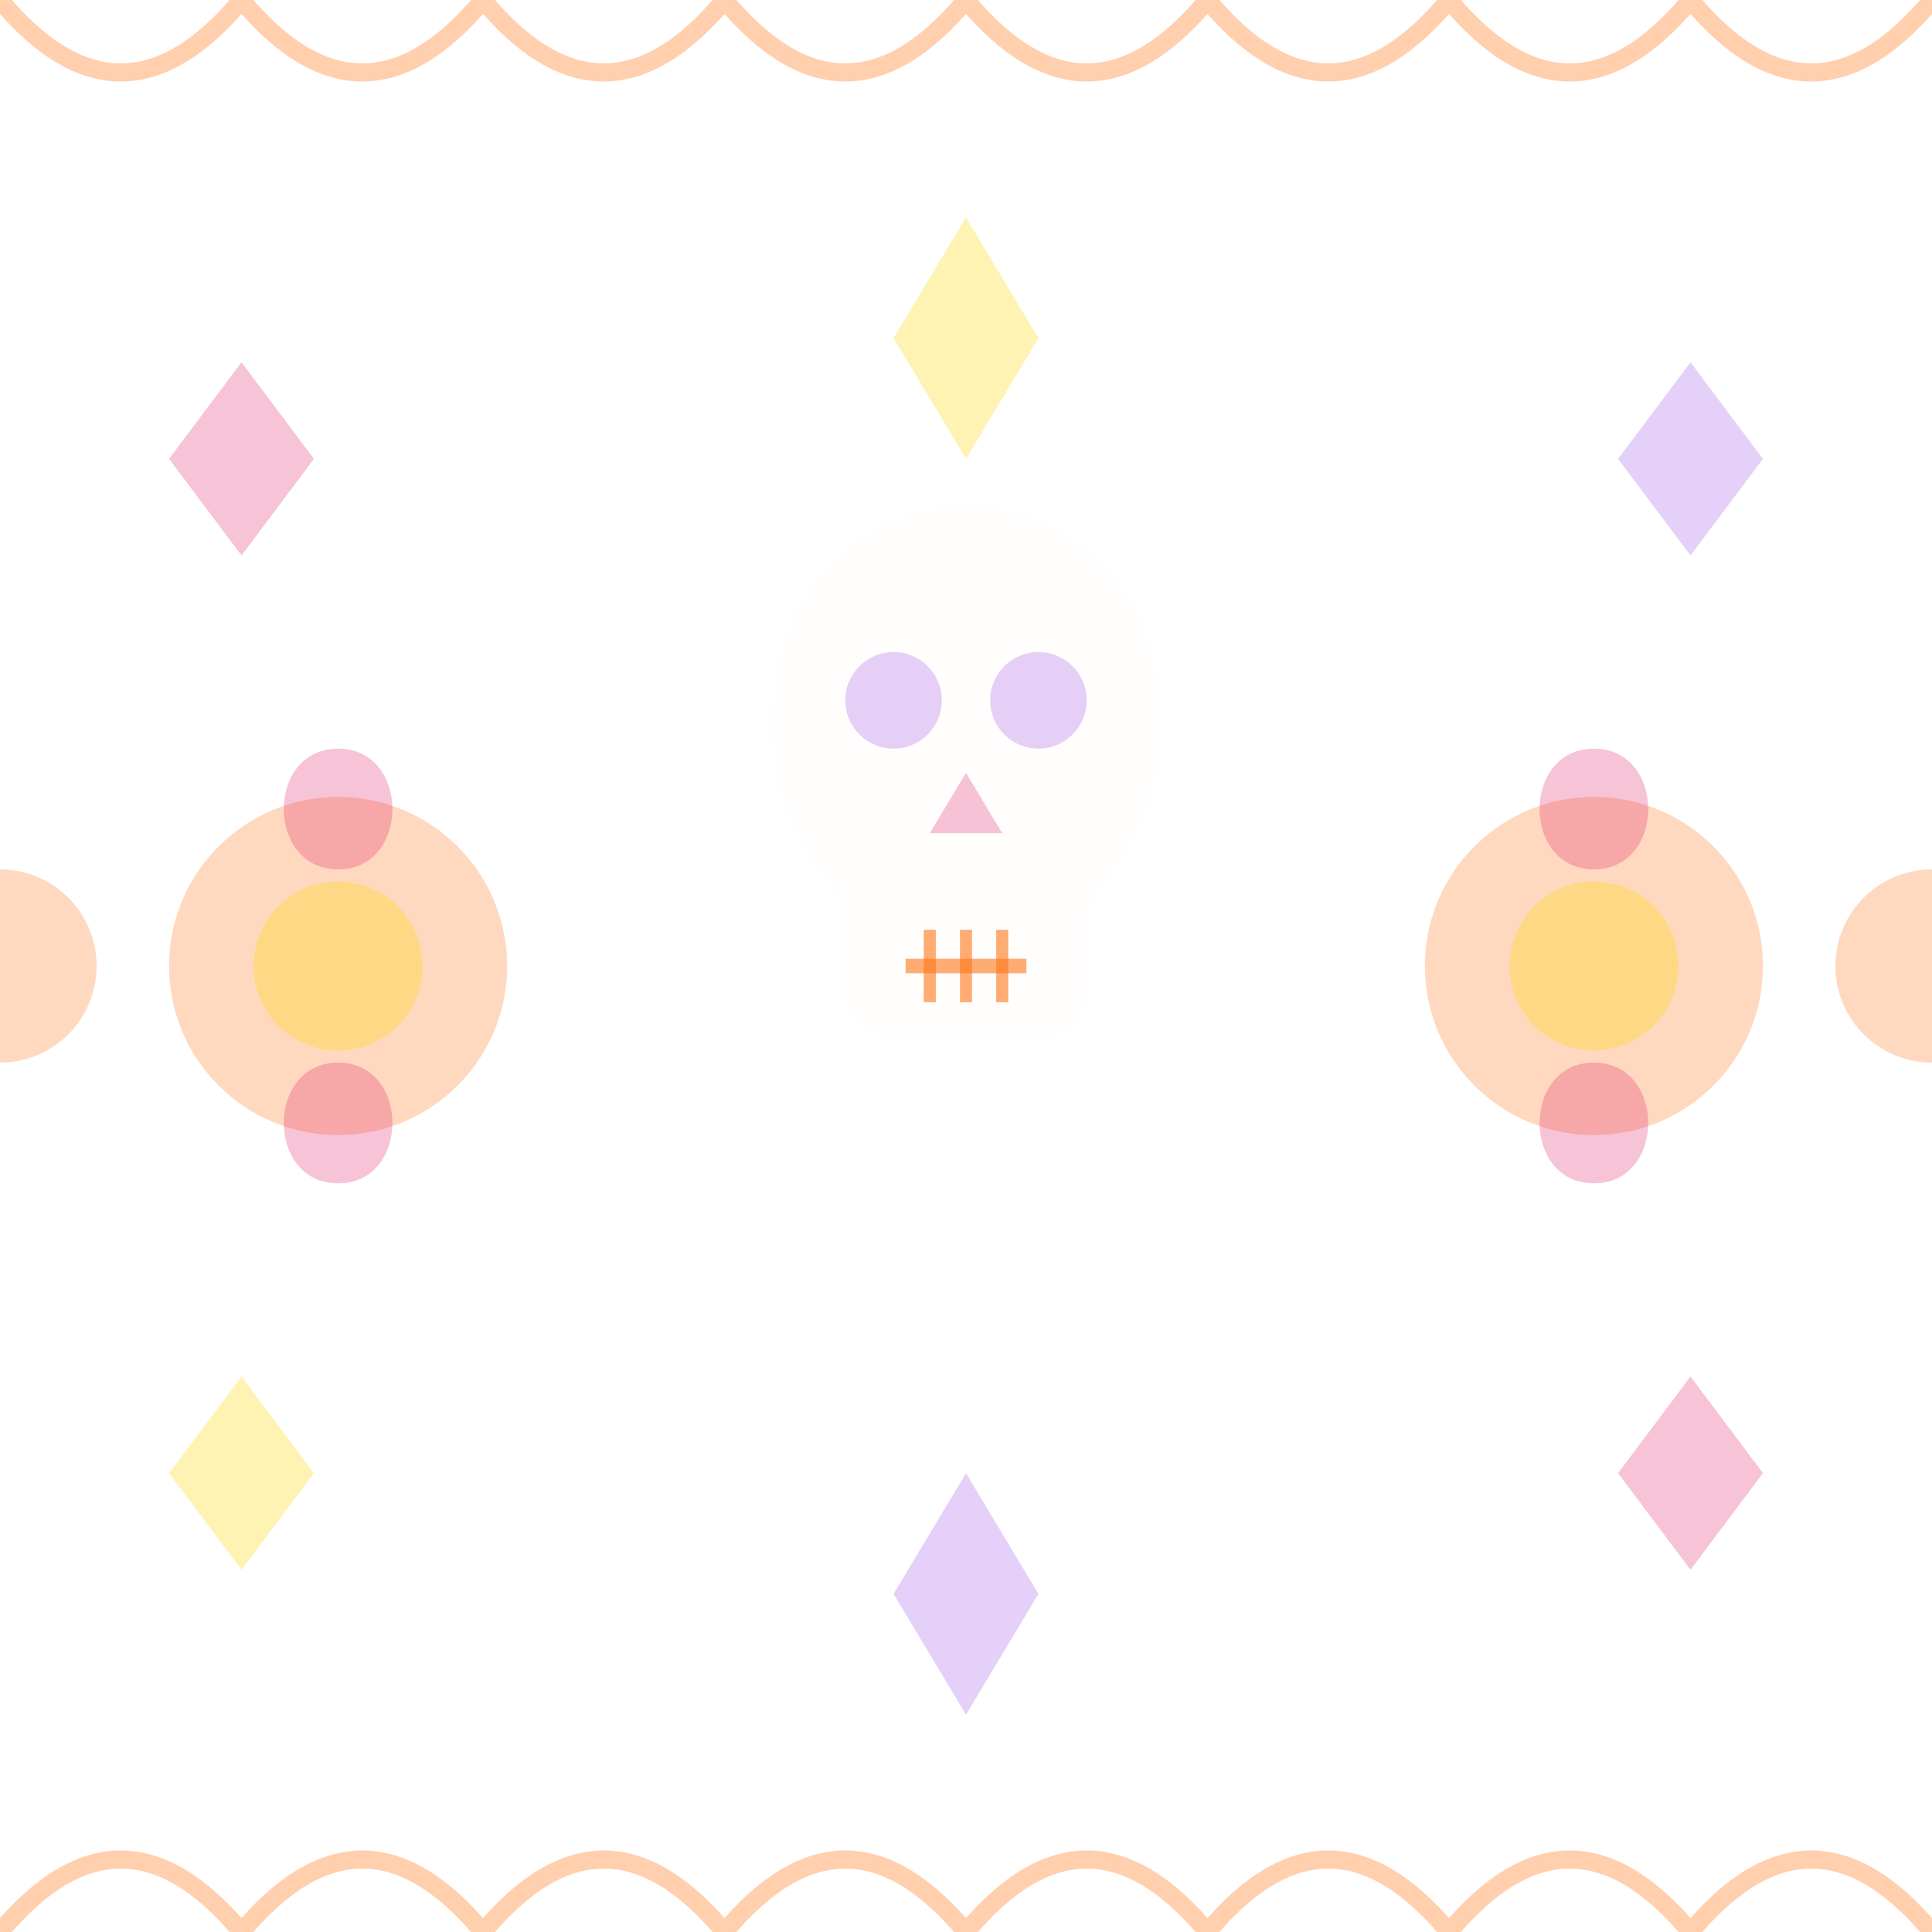
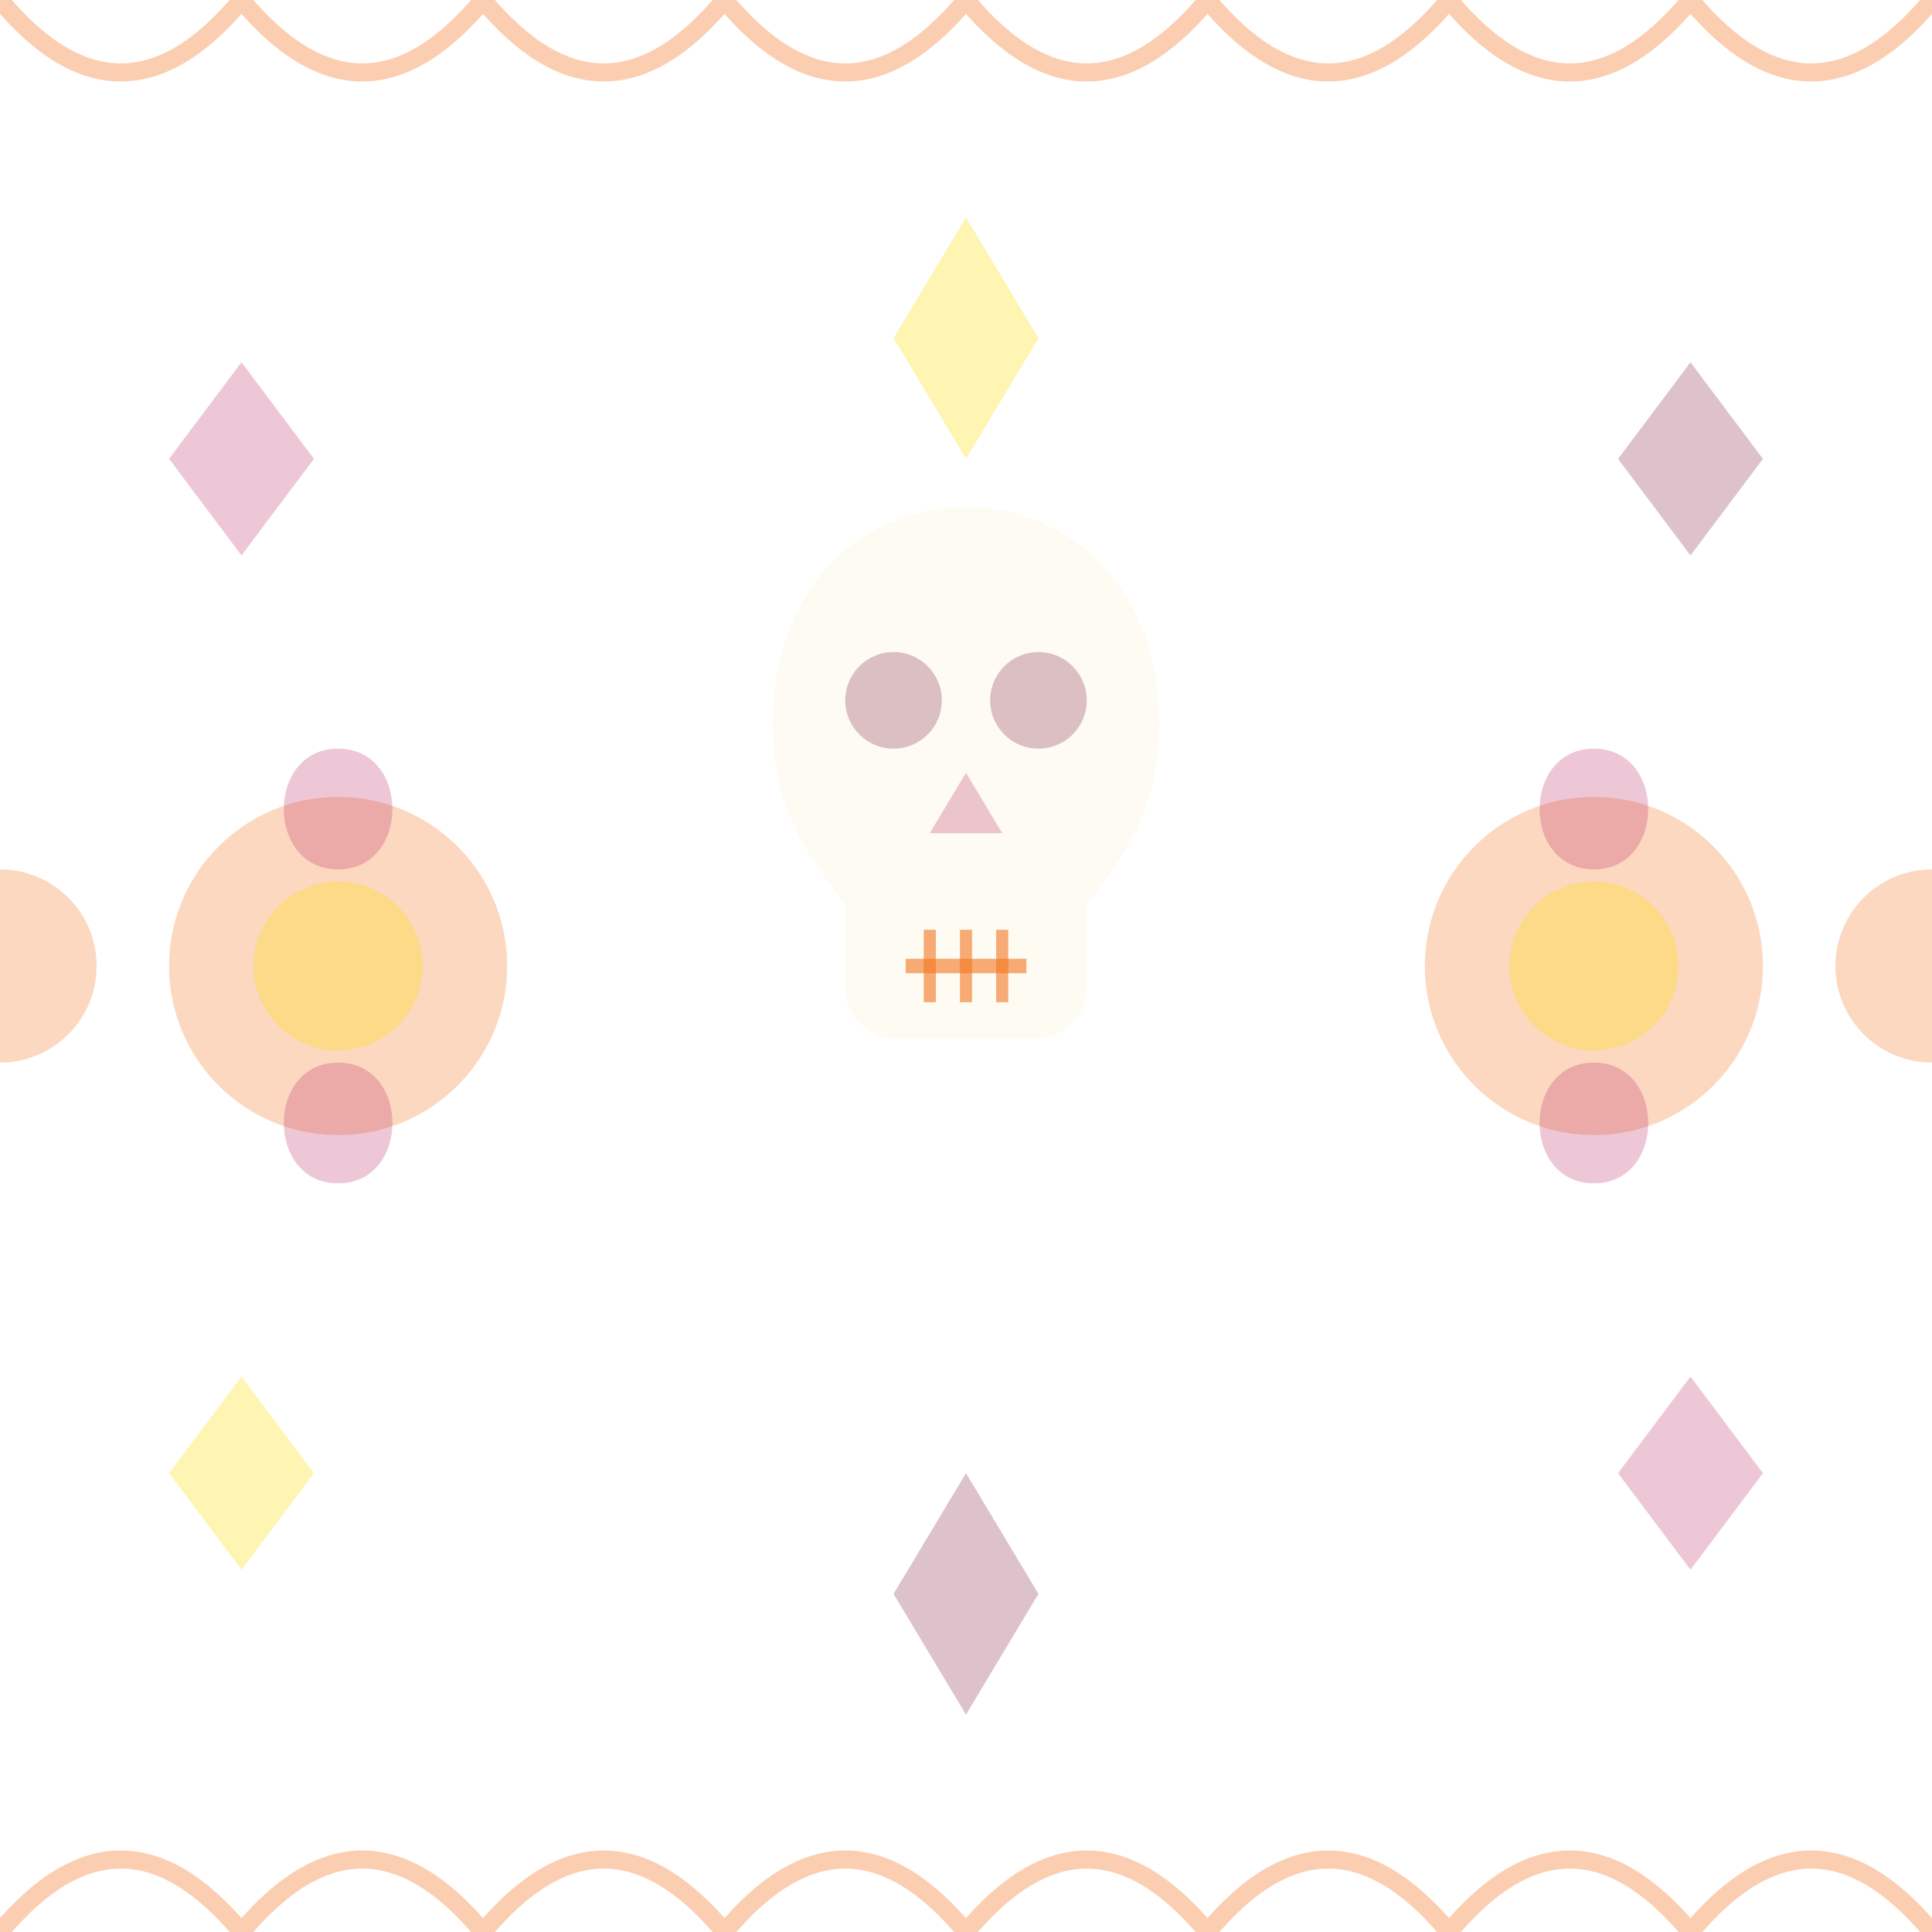
<svg xmlns="http://www.w3.org/2000/svg" width="160" height="160" viewBox="0 0 160 160">
  <defs>
    <style>
-       .pp-almena { fill: none; stroke: #FF7518; stroke-width: 1.5; opacity: 0.35; }
-       .pp-morado { fill: #8A2BE2; opacity: 0.22; }
-       .pp-naranja { fill: #FF7518; opacity: 0.28; }
-       .pp-rosa { fill: #E0115F; opacity: 0.25; }
-       .pp-oro { fill: #FFD700; opacity: 0.3; }
-       .pp-hueso { fill: #FFF8F0; opacity: 0.2; }
+       .pp-almena { fill: none; stroke: #f37420; stroke-width: 1.5; opacity: 0.35; }
+       .pp-morado { fill: #7d133a; opacity: 0.26; }
+       .pp-naranja { fill: #f37420; opacity: 0.28; }
+       .pp-rosa { fill: #b71f57; opacity: 0.25; }
+       .pp-oro { fill: #ffdd00; opacity: 0.3; }
+       .pp-hueso { fill: #f5ecc2; opacity: 0.22; }
    </style>
  </defs>
  <path d="M 0,0 Q 10,12 20,0 Q 30,12 40,0 Q 50,12 60,0 Q 70,12 80,0 Q 90,12 100,0 Q 110,12 120,0 Q 130,12 140,0 Q 150,12 160,0" class="pp-almena" />
  <path d="M 0,160 Q 10,148 20,160 Q 30,148 40,160 Q 50,148 60,160 Q 70,148 80,160 Q 90,148 100,160 Q 110,148 120,160 Q 130,148 140,160 Q 150,148 160,160" class="pp-almena" />
  <path d="M 64,60 C 64,48 72,42 80,42 C 88,42 96,48 96,60 C 96,68 92,72 90,75 L 90,82 C 90,84 88,86 86,86 L 74,86 C 72,86 70,84 70,82 L 70,75 C 68,72 64,68 64,60 Z" class="pp-hueso" />
  <circle cx="74" cy="58" r="4" class="pp-morado" />
  <circle cx="86" cy="58" r="4" class="pp-morado" />
  <polygon points="80,64 77,69 83,69" class="pp-rosa" />
-   <line x1="75" y1="80" x2="85" y2="80" stroke="#FF7518" stroke-width="1.2" opacity="0.6" />
-   <line x1="77" y1="77" x2="77" y2="83" stroke="#FF7518" stroke-width="1" opacity="0.6" />
-   <line x1="80" y1="77" x2="80" y2="83" stroke="#FF7518" stroke-width="1" opacity="0.6" />
-   <line x1="83" y1="77" x2="83" y2="83" stroke="#FF7518" stroke-width="1" opacity="0.6" />
+   <line x1="75" y1="80" x2="85" y2="80" stroke="#f37420" stroke-width="1.2" opacity="0.6" />
+   <line x1="77" y1="77" x2="77" y2="83" stroke="#f37420" stroke-width="1" opacity="0.6" />
+   <line x1="80" y1="77" x2="80" y2="83" stroke="#f37420" stroke-width="1" opacity="0.6" />
+   <line x1="83" y1="77" x2="83" y2="83" stroke="#f37420" stroke-width="1" opacity="0.6" />
  <circle cx="28" cy="80" r="14" class="pp-naranja" />
  <circle cx="28" cy="80" r="7" class="pp-oro" />
  <circle cx="132" cy="80" r="14" class="pp-naranja" />
  <circle cx="132" cy="80" r="7" class="pp-oro" />
  <path d="M 28,62 C 22,62 22,72 28,72 C 34,72 34,62 28,62 Z" class="pp-rosa" />
  <path d="M 28,98 C 22,98 22,88 28,88 C 34,88 34,98 28,98 Z" class="pp-rosa" />
  <path d="M 132,62 C 126,62 126,72 132,72 C 138,72 138,62 132,62 Z" class="pp-rosa" />
  <path d="M 132,98 C 126,98 126,88 132,88 C 138,88 138,98 132,98 Z" class="pp-rosa" />
  <polygon points="80,18 86,28 80,38 74,28" class="pp-oro" />
  <polygon points="80,142 86,132 80,122 74,132" class="pp-morado" />
  <polygon points="20,30 26,38 20,46 14,38" class="pp-rosa" />
  <polygon points="140,30 146,38 140,46 134,38" class="pp-morado" />
  <polygon points="20,130 26,122 20,114 14,122" class="pp-oro" />
  <polygon points="140,130 146,122 140,114 134,122" class="pp-rosa" />
  <circle cx="0" cy="80" r="8" class="pp-naranja" />
  <circle cx="160" cy="80" r="8" class="pp-naranja" />
</svg>
